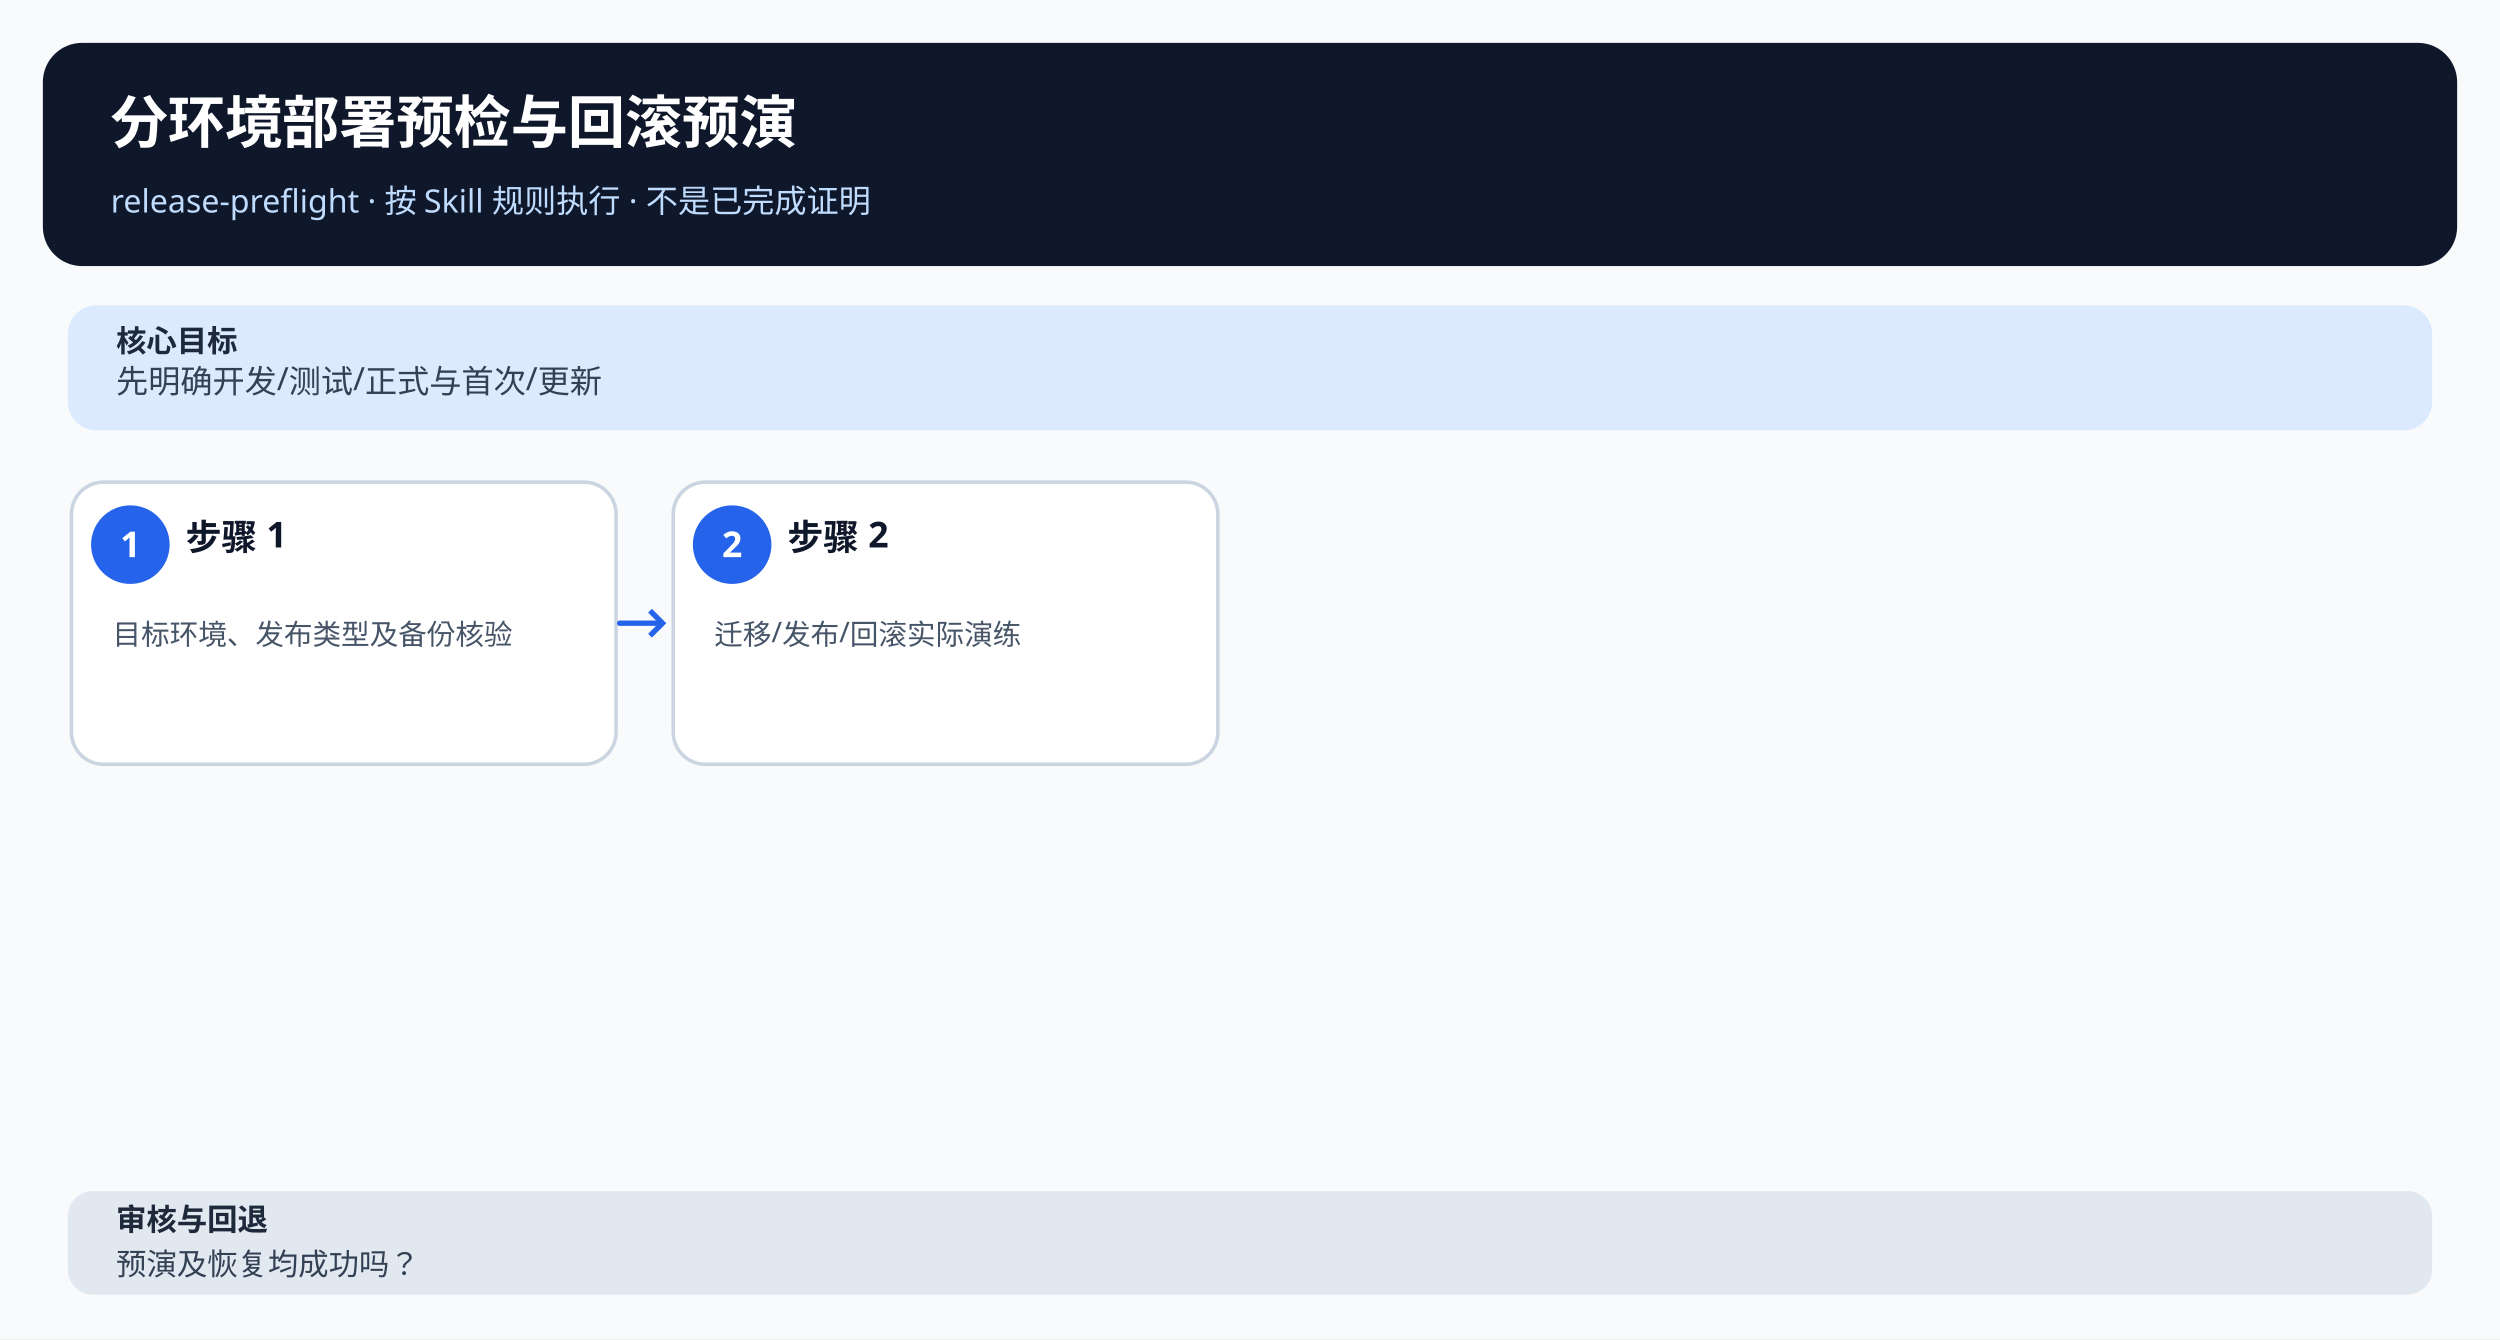
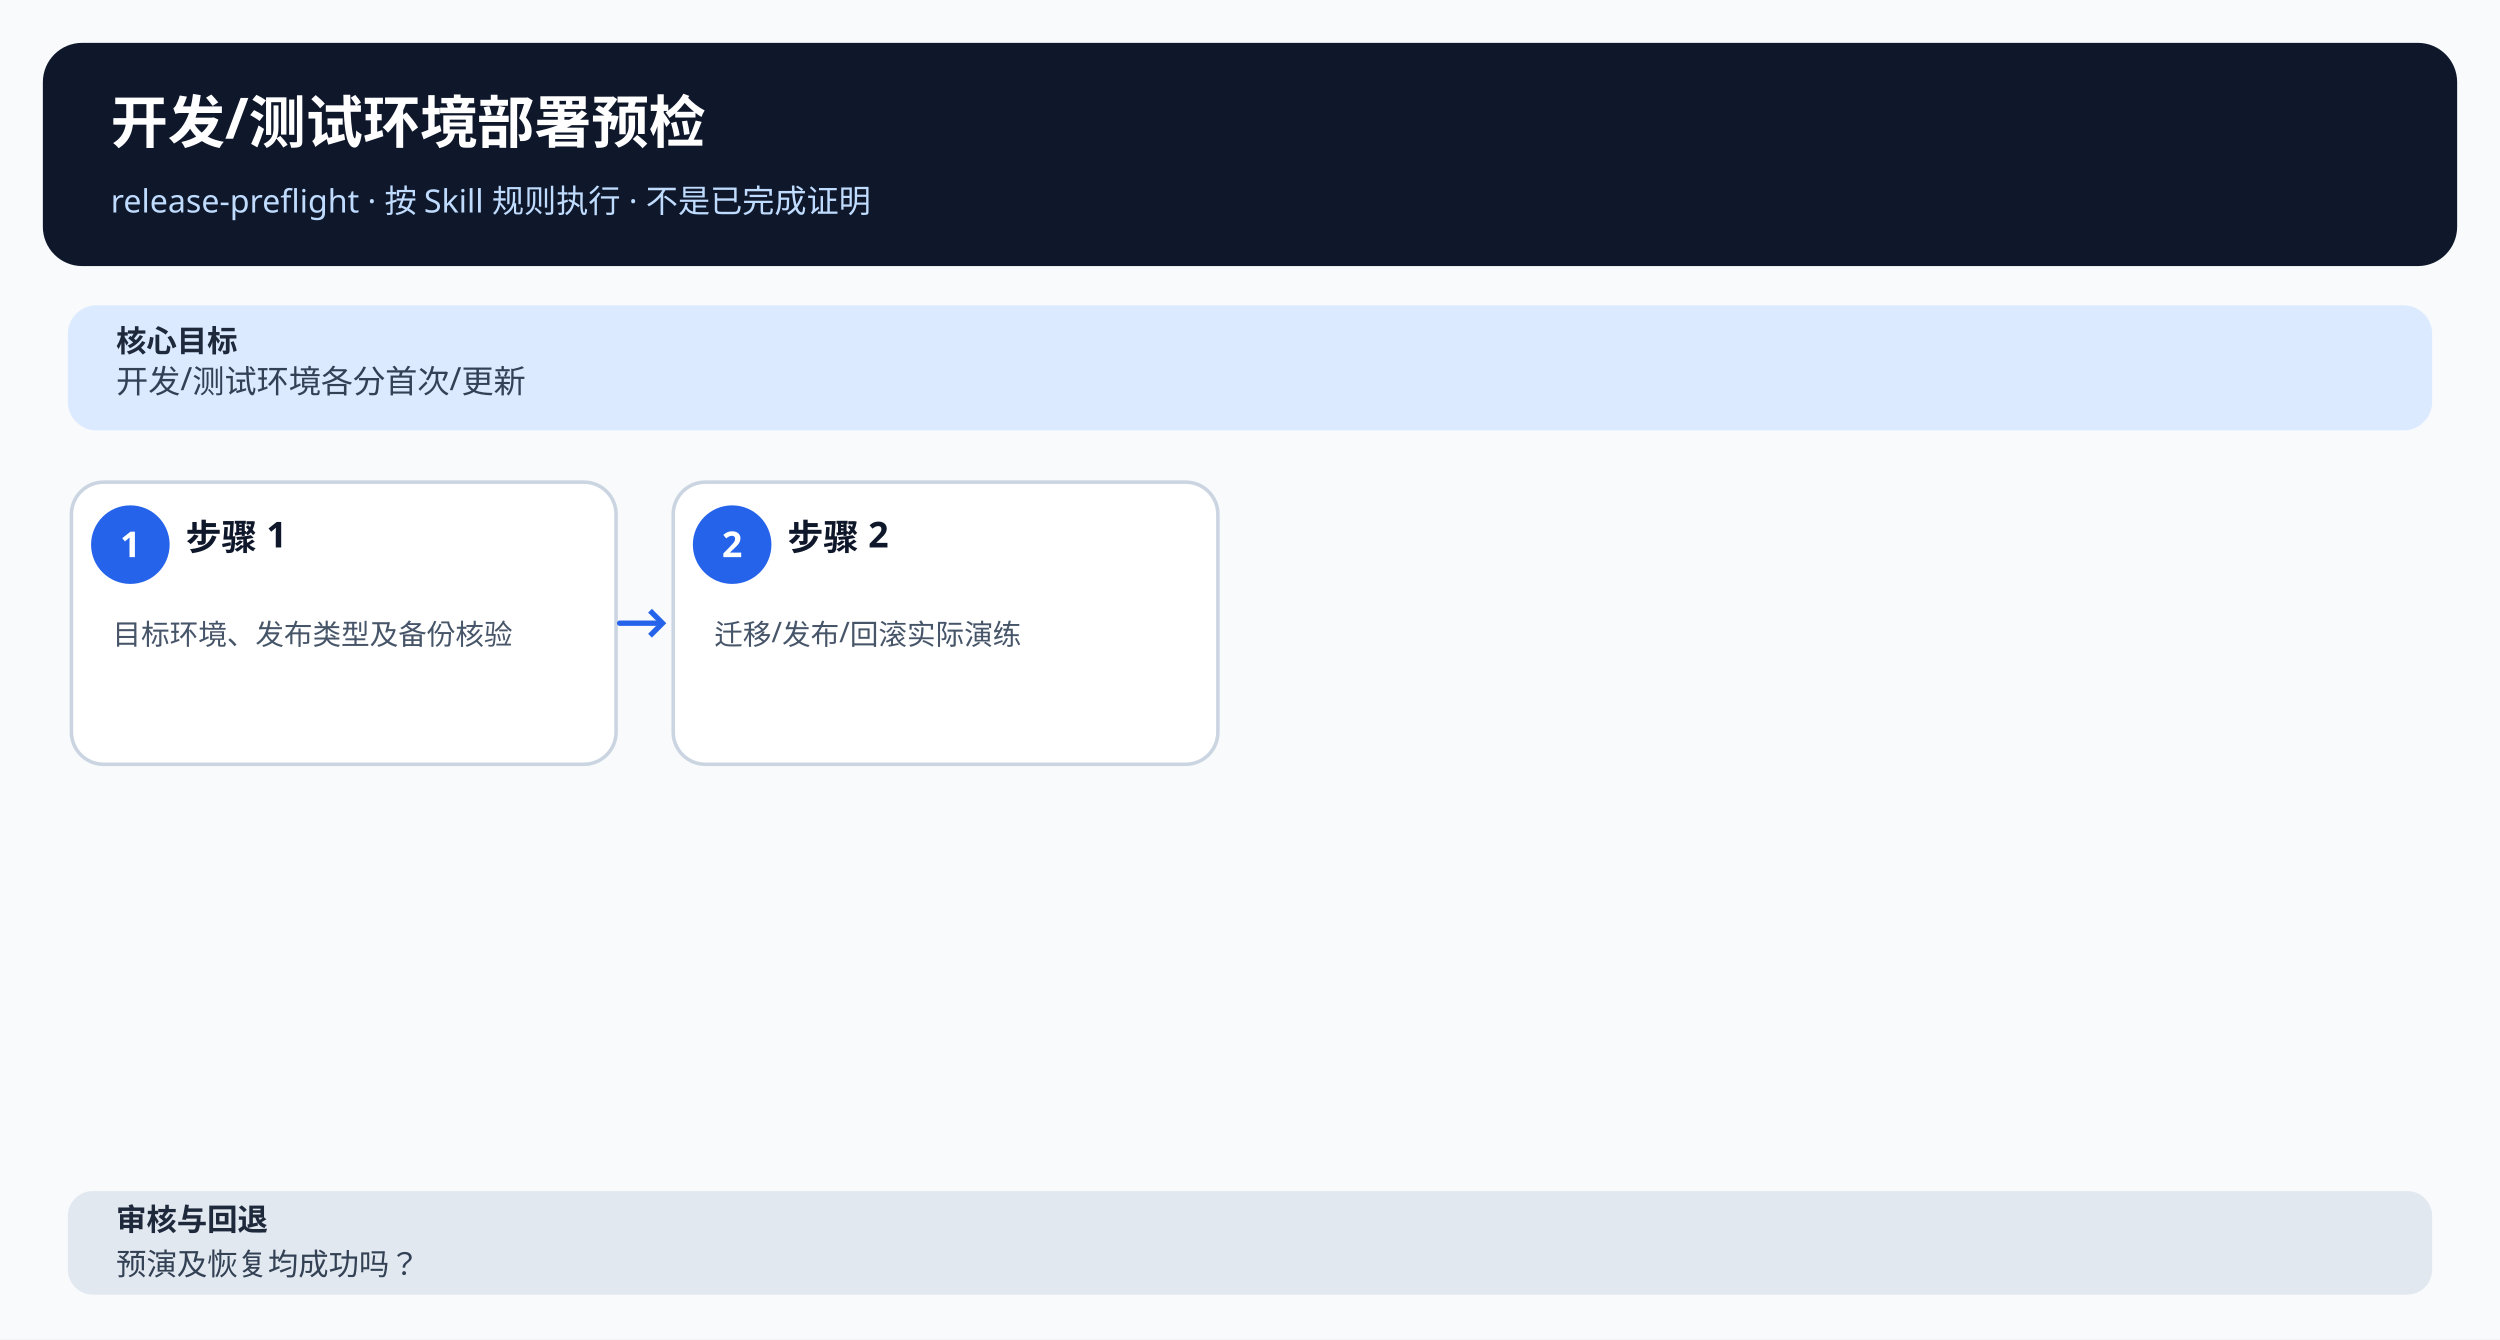
<svg xmlns="http://www.w3.org/2000/svg" width="1400" height="750" viewBox="0 0 1400 750" role="img" aria-label="release-preflight的执行流程图">
  <rect width="1400" height="750" fill="#f8fafc" />
  <rect x="24" y="24" width="1352" height="125" rx="22" fill="#0f172a" />
-   <text x="62" y="80" fill="#fff" font-size="32" font-weight="700" font-family="sans-serif">分环境部署预检与回滚预演</text>
+   <text x="62" y="80" fill="#fff" font-size="32" font-weight="700" font-family="sans-serif">开发/测试环境部署预检</text>
  <text x="62" y="119" fill="#bfdbfe" font-size="18" font-family="sans-serif">release-preflight · 按 Skill 规则执行 · 不是已完成证明</text>
  <rect x="38" y="171" width="1324" height="70" rx="16" fill="#dbeafe" />
  <text x="65" y="197" fill="#1e293b" font-size="17" font-weight="700" font-family="sans-serif">核心目标</text>
-   <text x="65" y="220" fill="#334155" font-size="18" font-family="sans-serif">先明确开发/测试/正式与首次/更新</text>
+   <text x="65" y="220" fill="#334155" font-size="18" font-family="sans-serif">开发/测试环境各分首次/更新</text>
  <rect x="40" y="270" width="305" height="158" rx="18" fill="#fff" stroke="#cbd5e1" stroke-width="2" />
  <circle cx="73" cy="305" r="22" fill="#2563eb" />
  <text x="73" y="312" fill="#fff" text-anchor="middle" font-size="20" font-weight="700" font-family="sans-serif">1</text>
  <text x="104" y="308" fill="#0f172a" font-size="20" font-weight="700" font-family="sans-serif">步骤 1</text>
  <text x="63" y="361" fill="#475569" font-size="16" font-family="sans-serif">目标环境、发布类型及备份核验</text>
  <path d="M347,349 H369" stroke="#2563eb" stroke-width="3" stroke-linecap="round" />
  <path d="M364,342 L371,349 L364,356" fill="none" stroke="#2563eb" stroke-width="3" />
  <rect x="377" y="270" width="305" height="158" rx="18" fill="#fff" stroke="#cbd5e1" stroke-width="2" />
  <circle cx="410" cy="305" r="22" fill="#2563eb" />
  <text x="410" y="312" fill="#fff" text-anchor="middle" font-size="20" font-weight="700" font-family="sans-serif">2</text>
  <text x="441" y="308" fill="#0f172a" font-size="20" font-weight="700" font-family="sans-serif">步骤 2</text>
  <text x="400" y="361" fill="#475569" font-size="16" font-family="sans-serif">迁移/发布/回滚实际演练</text>
  <rect x="38" y="667" width="1324" height="58" rx="14" fill="#e2e8f0" />
  <text x="65" y="689" fill="#1e293b" font-size="17" font-weight="700" font-family="sans-serif">审核与回退</text>
  <text x="65" y="714" fill="#334155" font-size="17" font-family="sans-serif">预演及恢复均成功吗？</text>
</svg>
